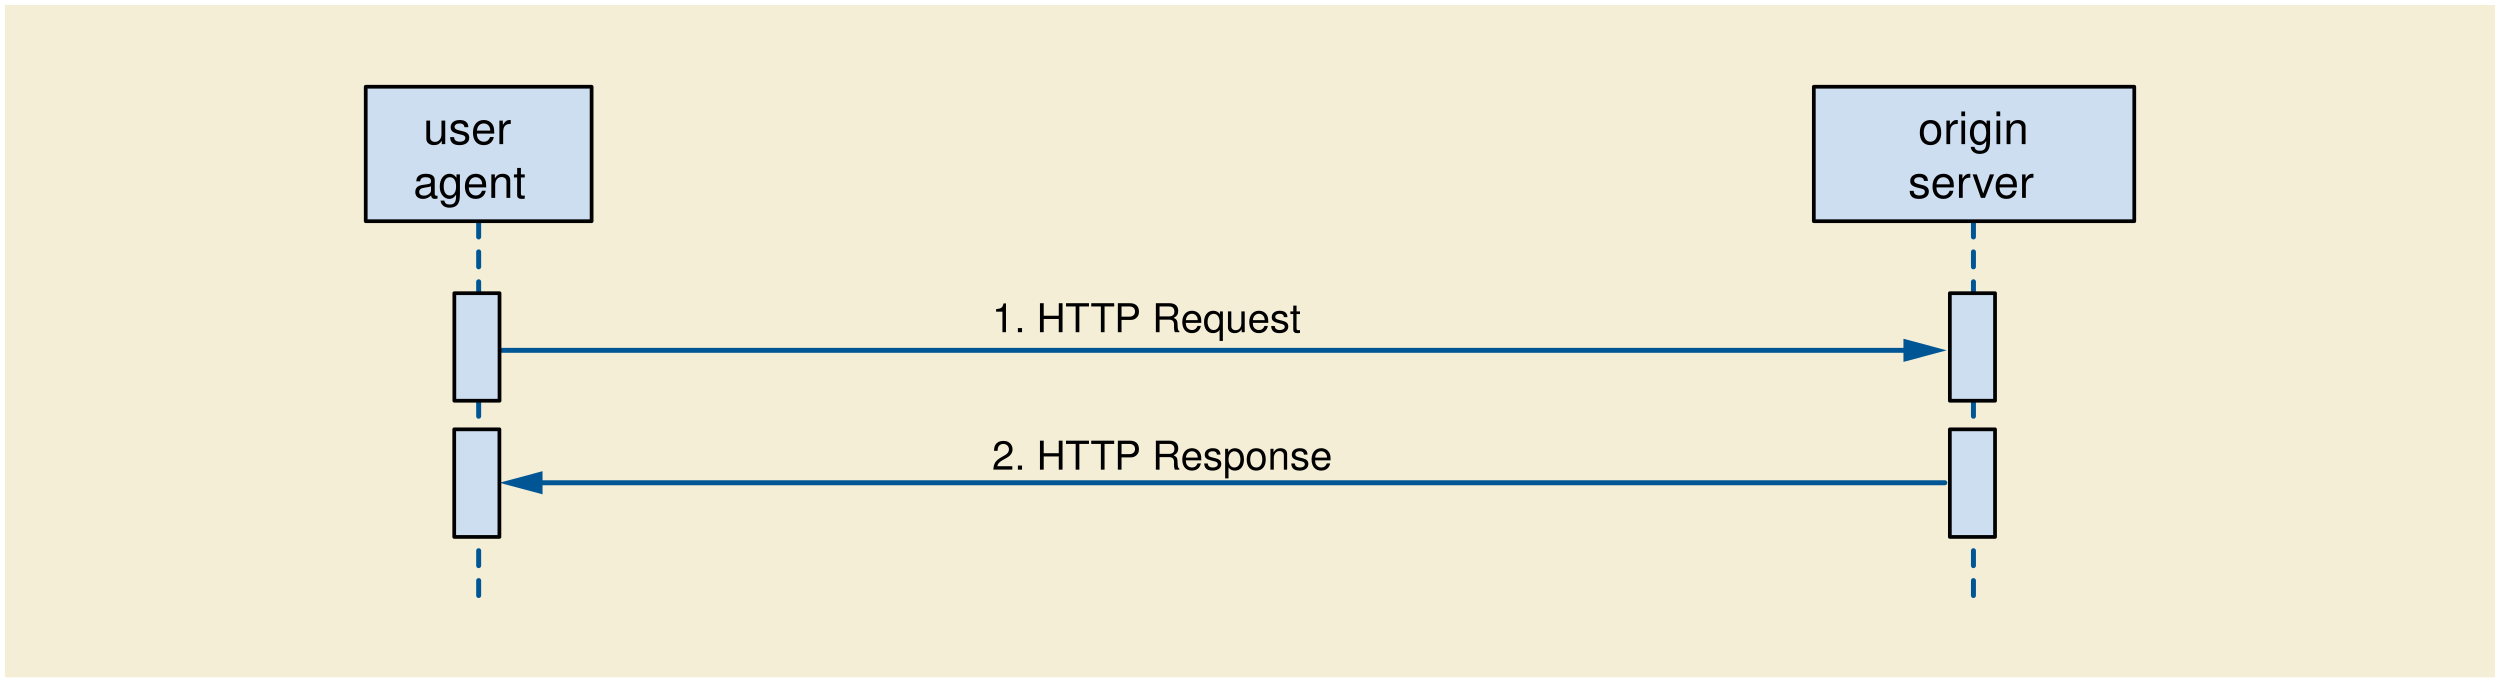
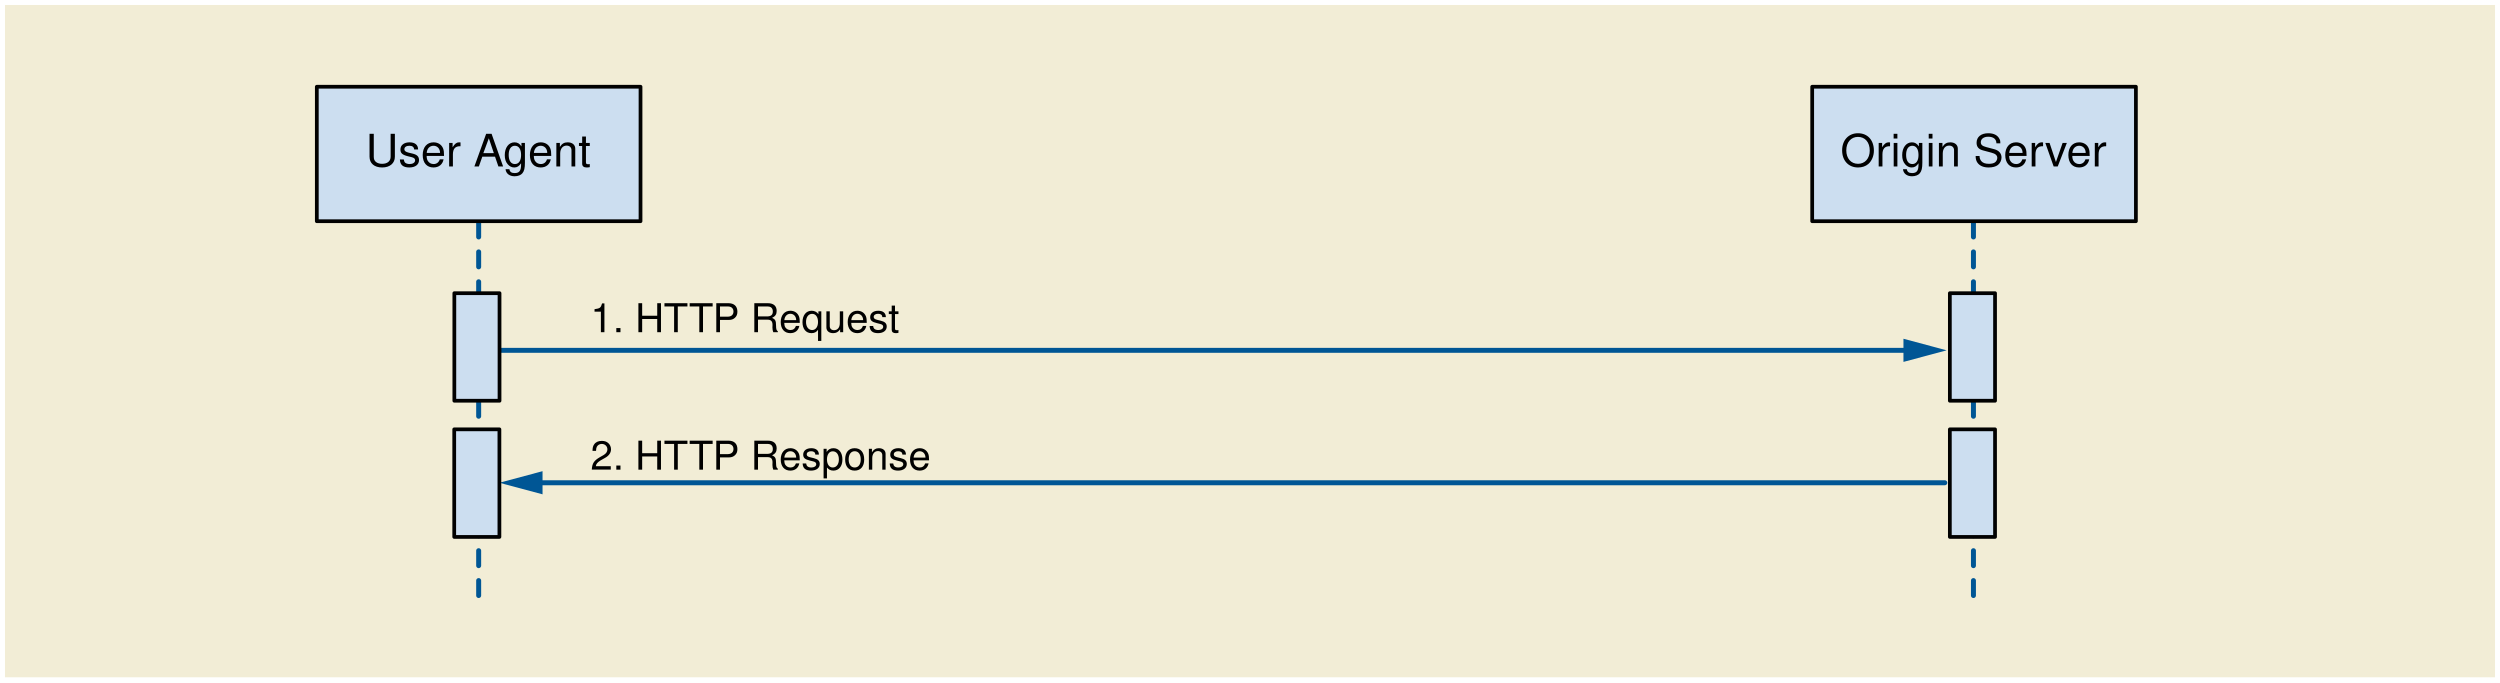
- <svg xmlns="http://www.w3.org/2000/svg" version="1.1" id="Layer_1" x="0px" y="0px" width="502px" height="137px" viewBox="0 0 502 137" enable-background="new 0 0 502 137" xml:space="preserve">
+ <svg xmlns="http://www.w3.org/2000/svg" version="1.1" id="Layer_1" x="0px" y="0px" viewBox="0 0 502 137" enable-background="new 0 0 502 137" xml:space="preserve">
  <defs>
    <style type="text/css">
	text {
	  font-family: Helvetica, Verdana, ArialUnicodeMS, san-serif
	}
	</style>
  </defs>
  <g>
-   </g>
+    </g>
  <g>
-     <rect x="1" y="1" fill="#F5EED6" width="500" height="135" />
+     <rect x="1" y="1" fill="#F2EDD6" width="500" height="135" />
    <g>
      <line fill="#4F8ABE" stroke="#005695" stroke-linecap="round" stroke-miterlimit="1" stroke-dasharray="3" x1="396.267" y1="119.581" x2="396.267" y2="22.941" />
-       <rect x="364.215" y="17.419" fill="#CCDEF0" stroke="#010101" stroke-width="0.75" stroke-linecap="round" stroke-linejoin="round" stroke-miterlimit="1" width="64.348" height="27" />
-       <text transform="matrix(1.0079 0 0 1 369.04 28.9414)">
-         <tspan x="16" y="0" font-size="9">origin</tspan>
-         <tspan x="14" y="10.8" font-size="9">server</tspan>
-       </text>
+       <rect x="363.889" y="17.419" fill="#CCDEF0" stroke="#010101" stroke-width="0.75" stroke-linecap="round" stroke-linejoin="round" stroke-miterlimit="1" width="65" height="27" />
+       <text transform="matrix(1.0079 0 0 1 369.5537 33.425)" font-size="9px">Origin Server</text>
      <g>
        <line fill="#4F8ABE" x1="100.281" y1="70.346" x2="390.886" y2="70.346" />
        <g>
          <line fill="none" stroke="#005695" stroke-linecap="round" stroke-miterlimit="1" x1="100.281" y1="70.346" x2="383.798" y2="70.346" />
          <g>
            <polygon fill="#005695" points="382.213,72.67 390.886,70.346 382.213,68.021      " />
          </g>
        </g>
      </g>
      <g>
        <line fill="#4F8ABE" x1="390.516" y1="96.937" x2="100.27" y2="96.937" />
        <g>
          <line fill="none" stroke="#005695" stroke-linecap="round" stroke-miterlimit="1" x1="390.516" y1="96.937" x2="107.357" y2="96.937" />
          <g>
            <polygon fill="#005695" points="108.943,94.612 100.27,96.937 108.943,99.261      " />
          </g>
        </g>
      </g>
      <line fill="#4F8ABE" stroke="#005695" stroke-linecap="round" stroke-miterlimit="1" stroke-dasharray="3" x1="96.116" y1="119.581" x2="96.116" y2="22.941" />
-       <rect x="73.438" y="17.419" fill="#CCDEF0" stroke="#010101" stroke-width="0.75" stroke-linecap="round" stroke-linejoin="round" stroke-miterlimit="1" width="45.357" height="27" />
-       <text transform="matrix(1.0079 0 0 1 73.939 28.9414)">
-         <tspan x="11" y="0" font-size="9">user</tspan>
-         <tspan x="9" y="10.8" font-size="9">agent</tspan>
-       </text>
-       <text transform="matrix(1.0079 0 0 1 118.564 66.71)">
-         <tspan x="80" y="0" font-size="8">1. HTTP Request</tspan>
-         <tspan x="80" y="27.6" font-size="8">2. HTTP Response</tspan>
+       <rect x="63.616" y="17.419" fill="#CCDEF0" stroke="#010101" stroke-width="0.75" stroke-linecap="round" stroke-linejoin="round" stroke-miterlimit="1" width="65" height="27" />
+       <text transform="matrix(1.0079 0 0 1 73.4316 33.425)" font-size="9px">User Agent</text>
+       <text transform="matrix(1.0079 0 0 1 118.564 66.7095)">
+         <tspan x="0" y="0" font-size="8px">1. HTTP Request</tspan>
+         <tspan x="0" y="27.6" font-size="8px">2. HTTP Response</tspan>
      </text>
      <path fill="#CCDEF0" stroke="#010101" stroke-width="0.75" stroke-linecap="round" stroke-linejoin="round" stroke-miterlimit="1" d="    M100.304,58.872c-2.993,0-5.955,0-9.073,0v21.6c2.961,0,6.044,0,9.073,0V58.872z" />
      <path fill="#CCDEF0" stroke="#010101" stroke-width="0.75" stroke-linecap="round" stroke-linejoin="round" stroke-miterlimit="1" d="    M100.281,86.212c-2.992,0-5.954,0-9.072,0v21.6c2.959,0,6.044,0,9.072,0V86.212z" />
      <path fill="#CCDEF0" stroke="#010101" stroke-width="0.75" stroke-linecap="round" stroke-linejoin="round" stroke-miterlimit="1" d="    M400.604,58.872c-2.992,0-5.955,0-9.073,0v21.6c2.959,0,6.046,0,9.073,0V58.872z" />
      <path fill="#CCDEF0" stroke="#010101" stroke-width="0.75" stroke-linecap="round" stroke-linejoin="round" stroke-miterlimit="1" d="    M400.603,86.212c-2.99,0-5.953,0-9.073,0v21.6c2.961,0,6.046,0,9.073,0V86.212z" />
    </g>
  </g>
</svg>
